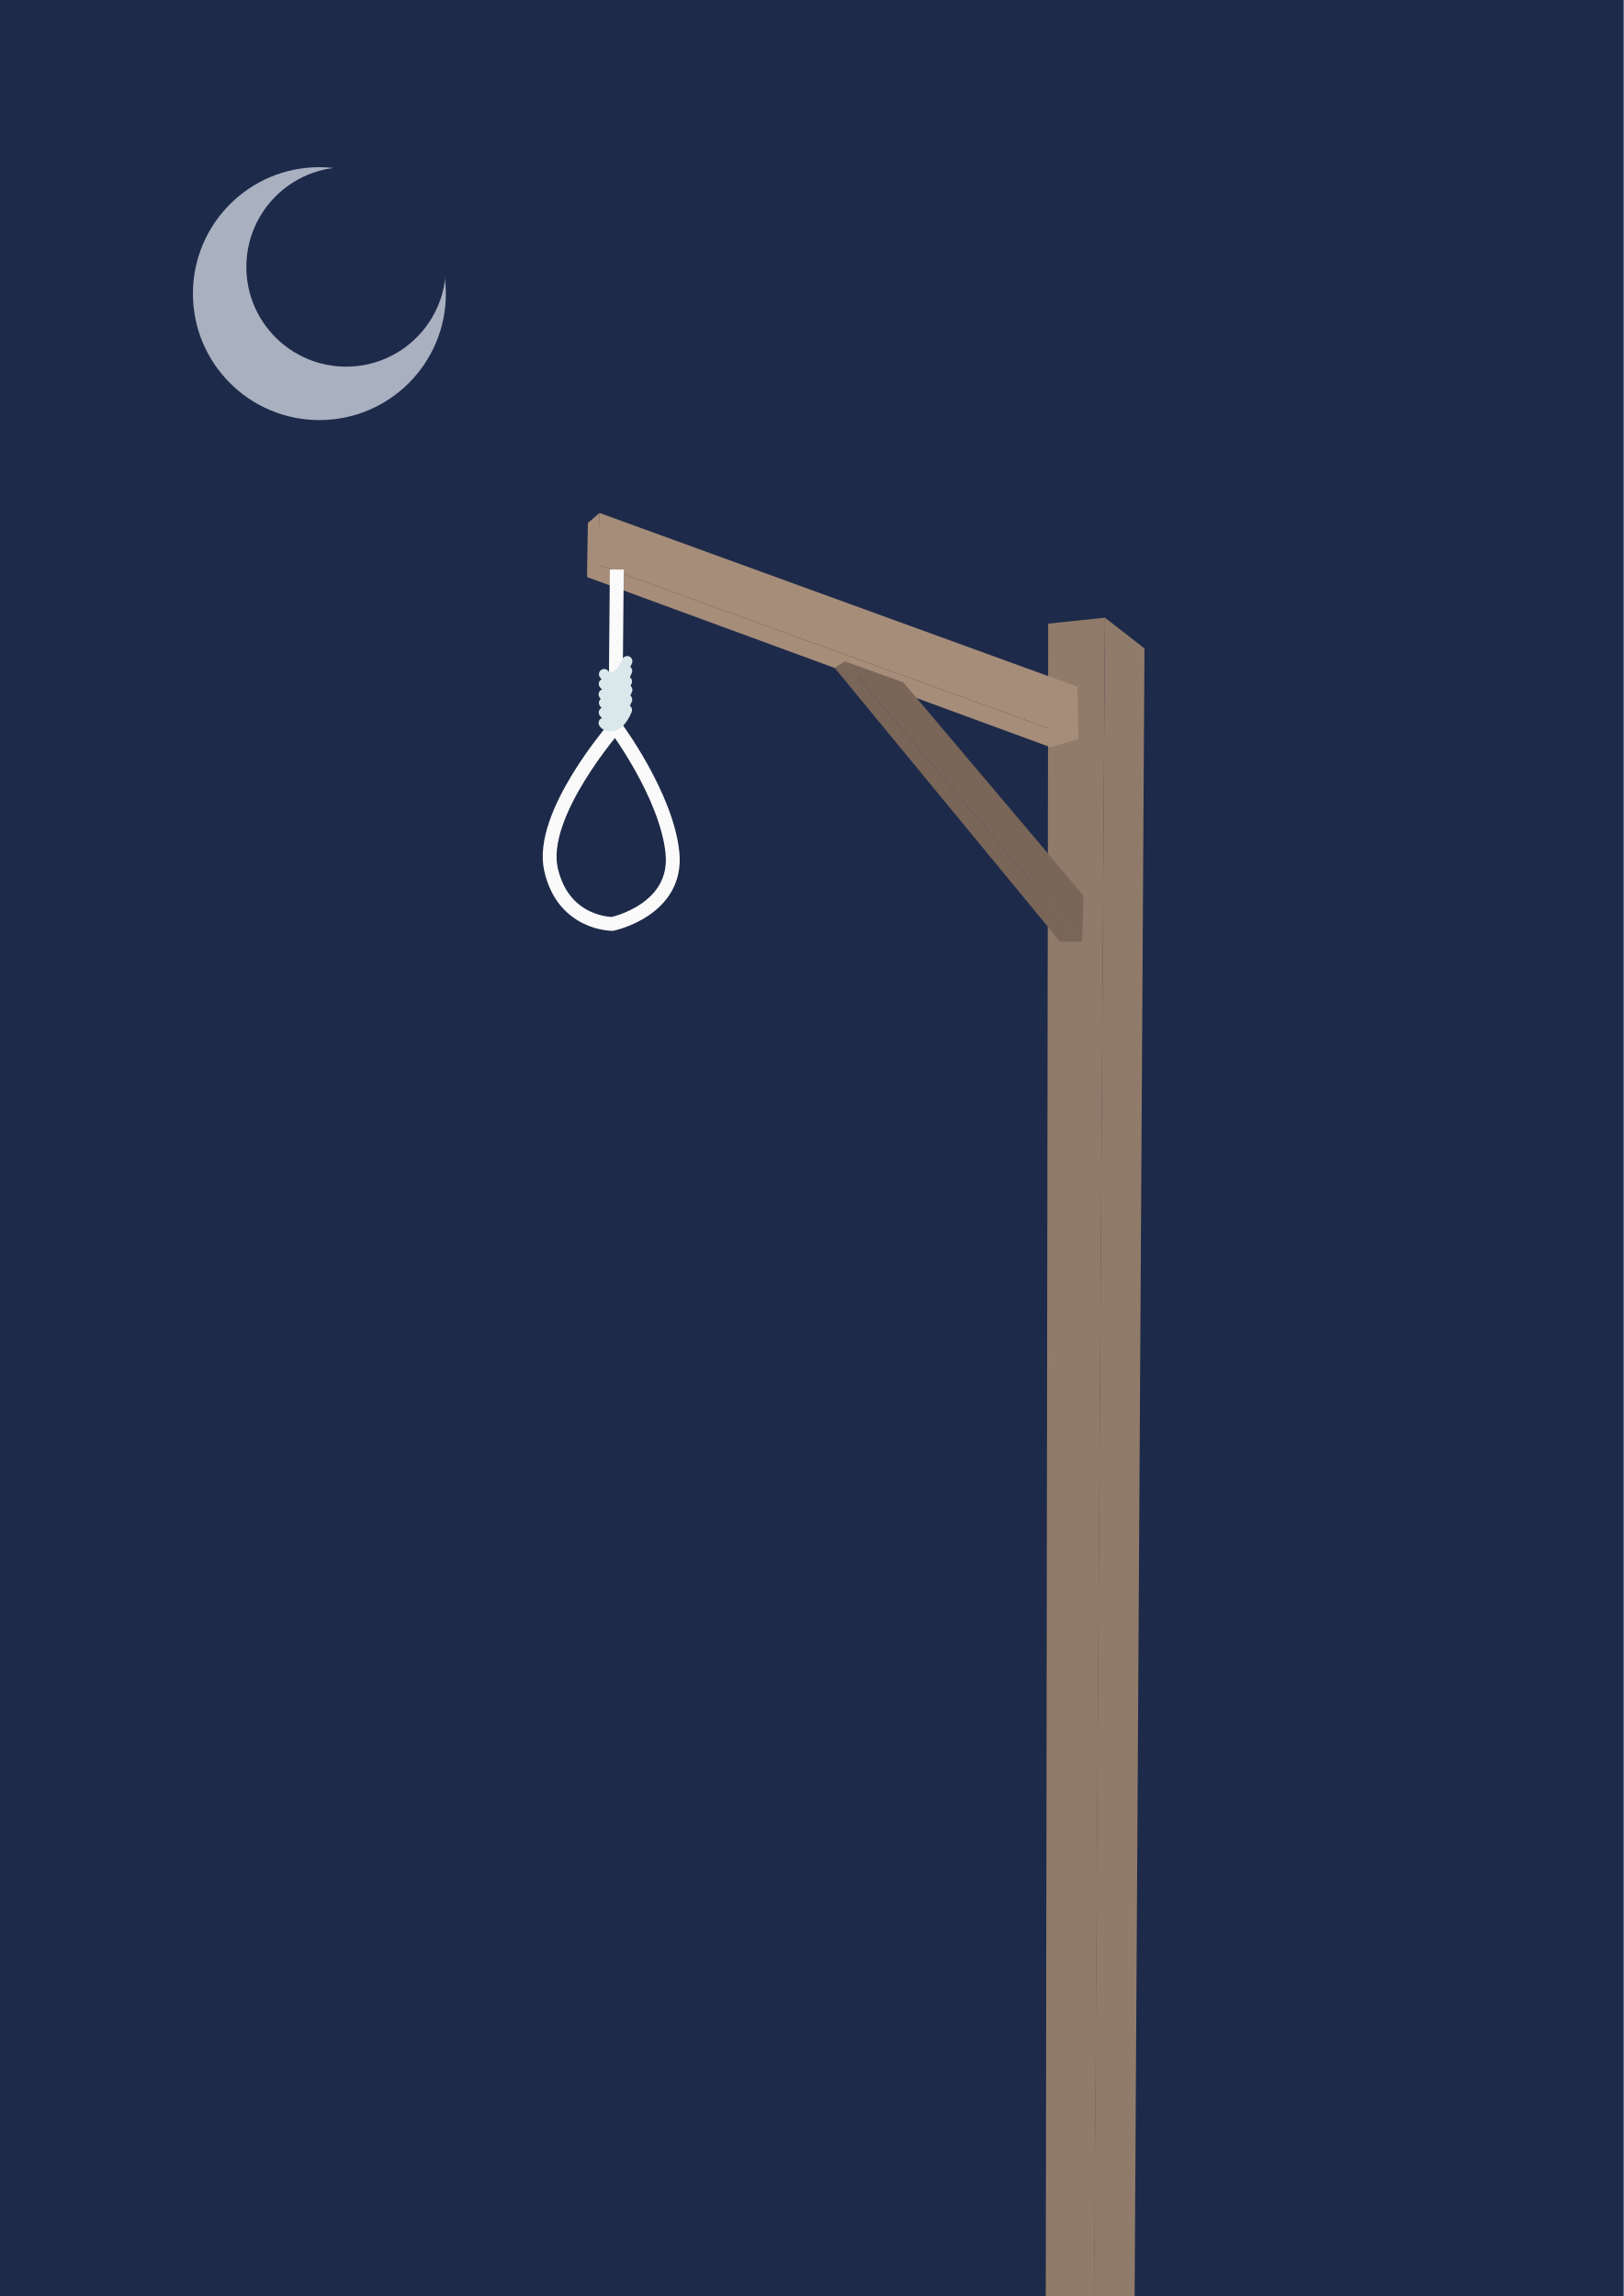
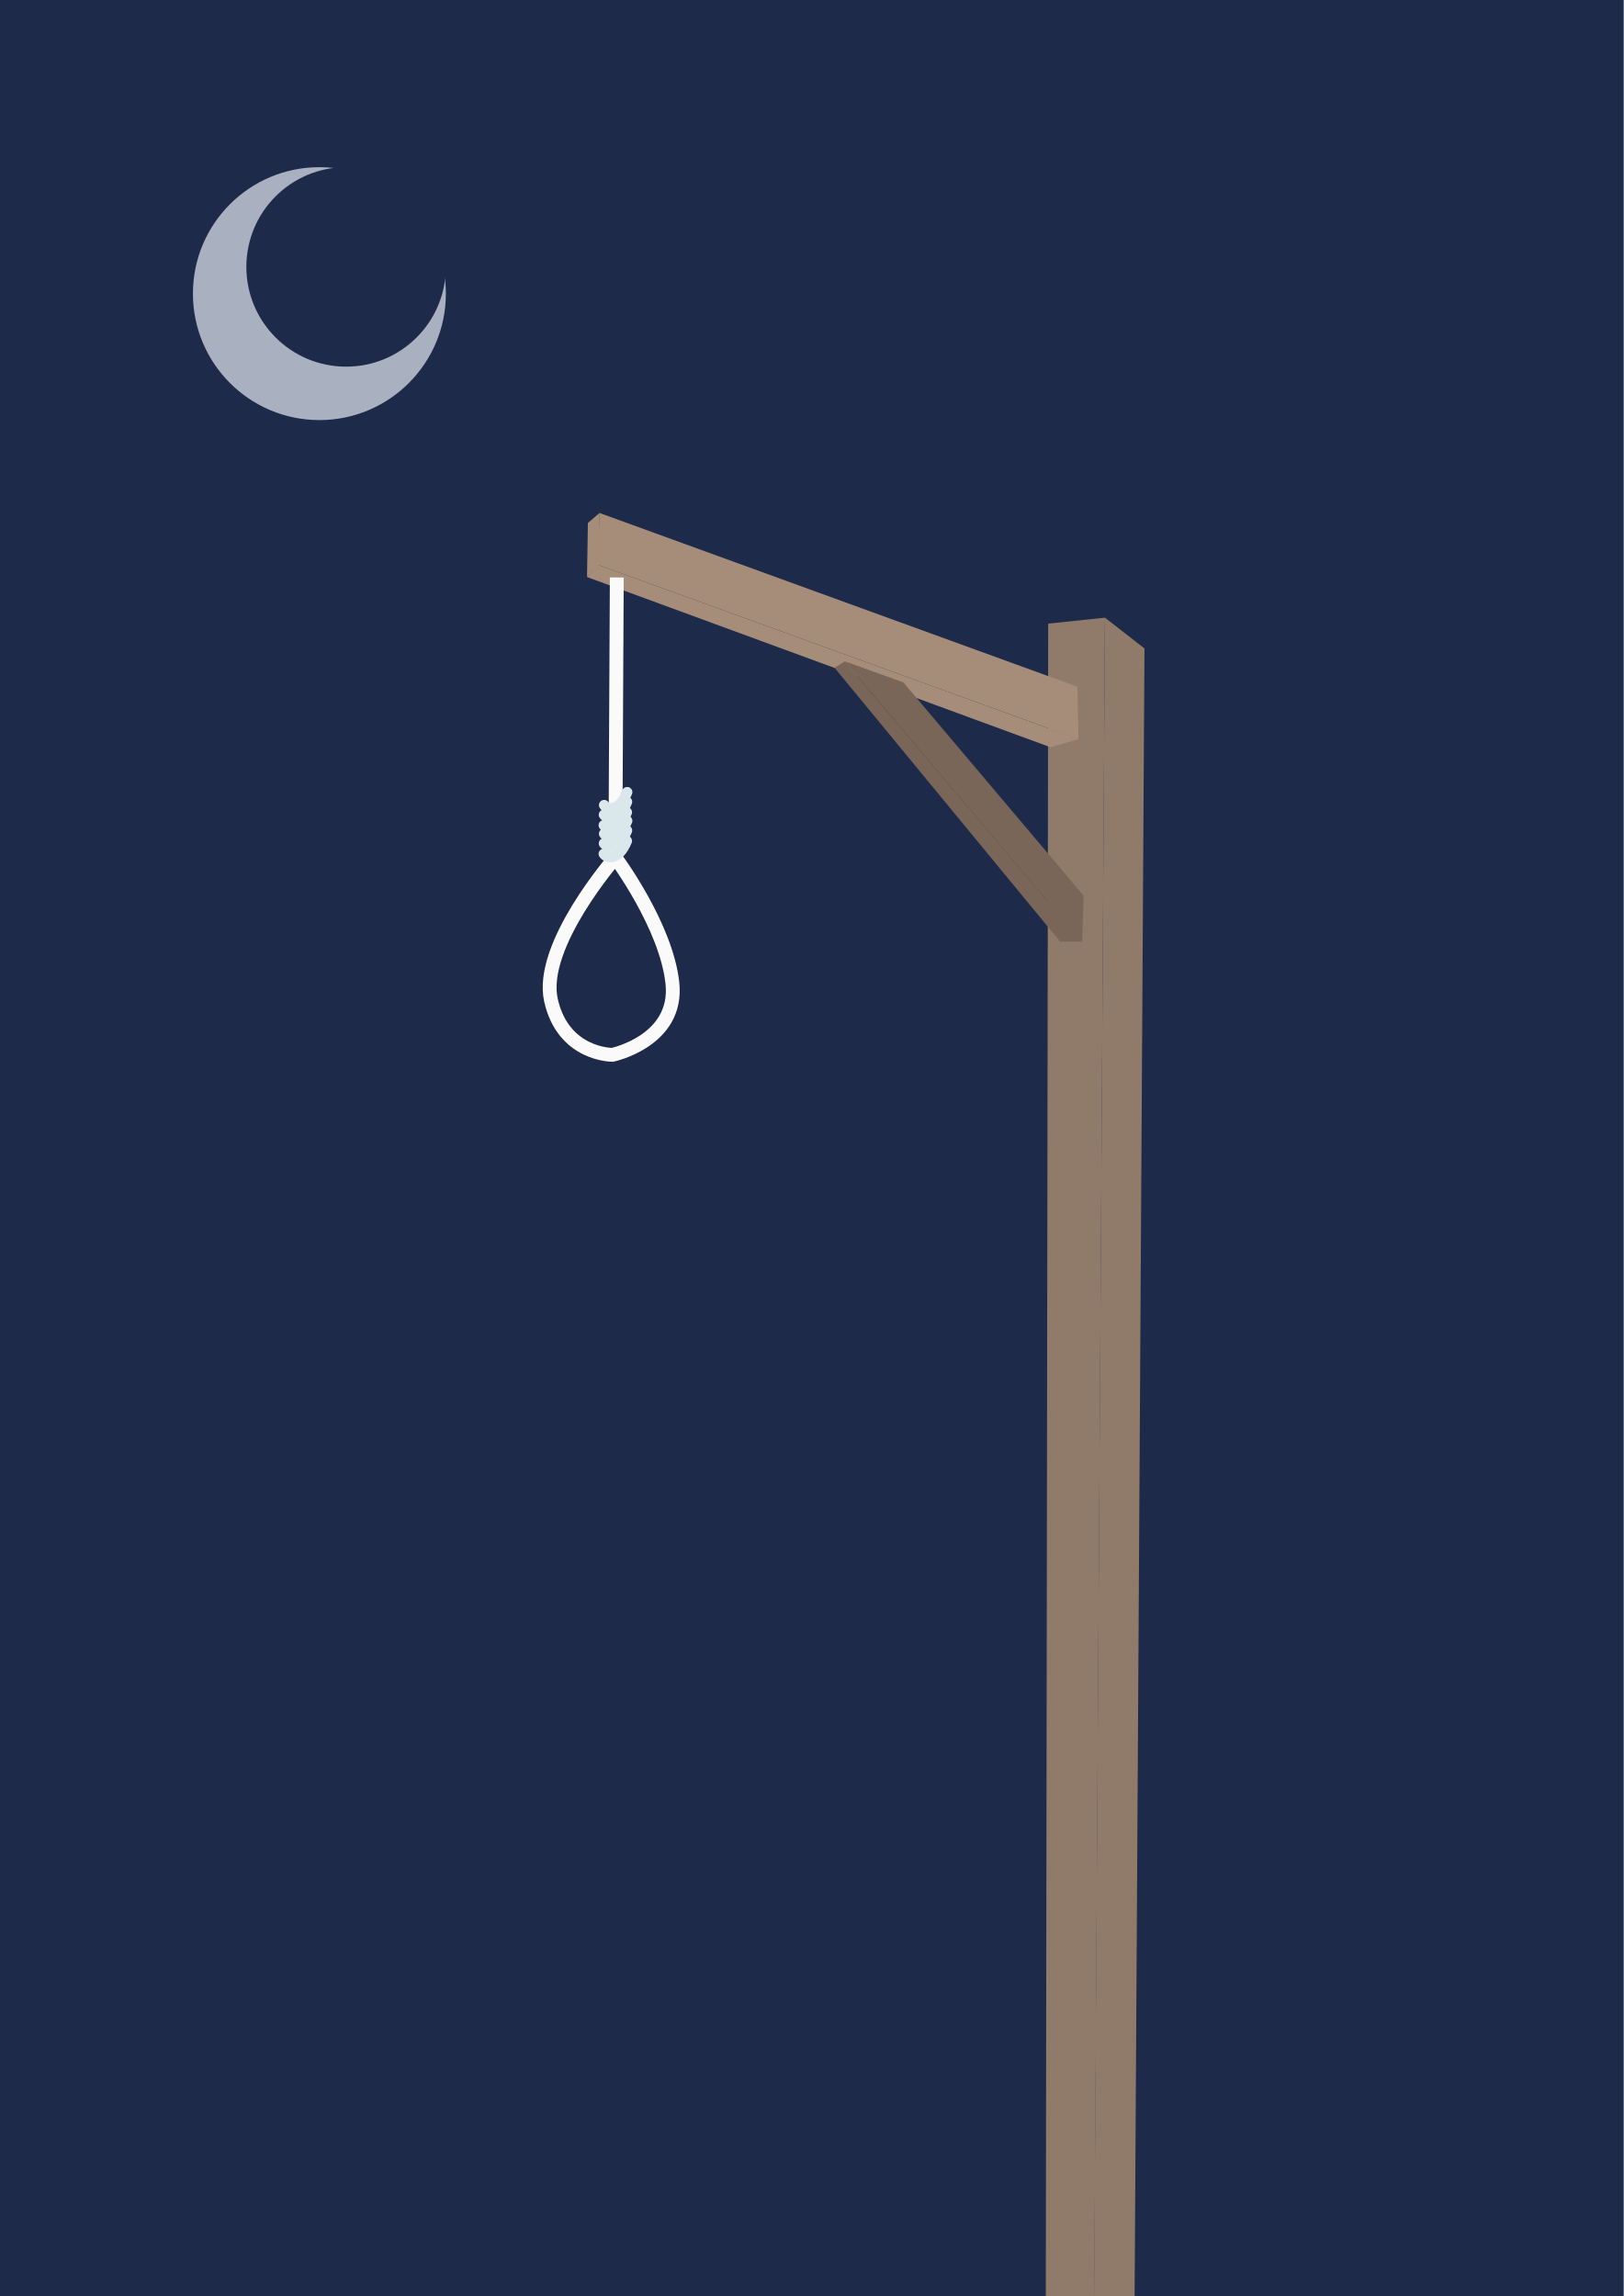
<svg xmlns="http://www.w3.org/2000/svg" width="210mm" height="297mm" viewBox="0 0 793.701 1122.52" version="1.1" id="svg1" xml:space="preserve">
  <defs id="defs1" />
  <g id="layer1">
    <rect style="fill:#1e2a49;stroke-width:0.378;stroke-linecap:round;stroke-linejoin:round;fill-opacity:1" id="rect1" width="793.701" height="1122.52" x="0" y="0" />
    <g id="g7" transform="matrix(0.7659502,0,0,0.7659502,90.13368,144.4823)">
      <path style="fill:#907b6a;fill-opacity:1;stroke:none;stroke-width:7.559;stroke-linecap:round;stroke-linejoin:round" d="M 580.445,1311.745 587.495,205.623 551.277,209.424 549.687,1309.188 Z" id="path1" />
      <g id="g6">
        <path style="fill:#907b6a;fill-opacity:1;stroke:none;stroke-width:7.559;stroke-linecap:round;stroke-linejoin:round" d="M 606.238,1307.981 612.712,225.262 587.481,205.62 580.316,1311.657 Z" id="path2" />
        <g id="g5" style="fill:#a68d7a;fill-opacity:1">
          <g id="g4" transform="translate(36)" style="fill:#a68d7a;fill-opacity:1">
            <path style="fill:#a68d7a;fill-opacity:1;stroke:none;stroke-width:7.559;stroke-linecap:round;stroke-linejoin:round" d="M 534.593,283.18 533.909,249.704 228.92,138.784 227.819,171.828 Z" id="path3" />
            <path style="fill:#a68d7a;fill-opacity:1;stroke:none;stroke-width:7.559;stroke-linecap:round;stroke-linejoin:round" d="m 534.528,283.164 -17.842,5.143 -295.759,-108.627 7.137,-7.767 z" id="path4" />
          </g>
          <path style="fill:#a68d7a;fill-opacity:1;stroke:none;stroke-width:7.559;stroke-linecap:round;stroke-linejoin:round" d="m 256.966,179.654 0.53,-34.473 7.432,-6.374 -0.252,33.176 z" id="path5" />
        </g>
      </g>
    </g>
    <path style="fill:#796659;fill-opacity:1;stroke:none;stroke-width:5.79;stroke-linecap:round;stroke-linejoin:round" d="m 528.962,460.659 c 0.734,-22.768 0.734,-22.768 0.734,-22.768 L 441.564,333.601 412.92,323.319 Z" id="path7" />
    <path style="fill:#796659;fill-opacity:1;stroke:none;stroke-width:5.79;stroke-linecap:round;stroke-linejoin:round" d="m 528.825,460.388 h -10.593 l -110.285,-133.914 5.012,-3.123 z" id="path8" />
-     <path style="fill:none;fill-opacity:1;stroke:#fafafa;stroke-width:6.77;stroke-linecap:square;stroke-linejoin:round;stroke-dasharray:none;stroke-opacity:1" d="m 301.484,281.837 -0.675,73.421 c 0,0 -37.53,42.896 -31.473,69.79 6.057,26.894 30.044,26.652 30.044,26.652 0,0 32.225,-6.784 29.317,-34.89 -2.908,-28.106 -27.888,-61.552 -27.888,-61.552" id="path9" />
-     <path style="fill:none;fill-opacity:1;stroke:#dae8eb;stroke-width:5.103;stroke-linecap:round;stroke-linejoin:round;stroke-dasharray:none;stroke-opacity:1" d="m 295.152,353.465 c 1.027,1.796 7.008,4.028 11.252,-6.327" id="path10" />
-     <path style="fill:none;fill-opacity:1;stroke:#dae8eb;stroke-width:5.103;stroke-linecap:round;stroke-linejoin:round;stroke-dasharray:none;stroke-opacity:1" d="m 295.236,348.349 c 1.027,1.796 7.008,4.028 11.252,-6.327" id="path11" />
-     <path style="fill:none;fill-opacity:1;stroke:#dae8eb;stroke-width:5.103;stroke-linecap:round;stroke-linejoin:round;stroke-dasharray:none;stroke-opacity:1" d="m 295.319,343.624 c 1.027,1.796 7.008,4.028 11.252,-6.327" id="path12" />
-     <path style="fill:none;fill-opacity:1;stroke:#dae8eb;stroke-width:5.103;stroke-linecap:round;stroke-linejoin:round;stroke-dasharray:none;stroke-opacity:1" d="m 295.152,339.465 c 1.027,1.796 7.008,4.028 11.252,-6.327" id="path13" />
-     <path style="fill:none;fill-opacity:1;stroke:#dae8eb;stroke-width:5.103;stroke-linecap:round;stroke-linejoin:round;stroke-dasharray:none;stroke-opacity:1" d="m 295.236,334.349 c 1.027,1.796 7.008,4.028 11.252,-6.327" id="path14" />
-     <path style="fill:none;fill-opacity:1;stroke:#dae8eb;stroke-width:5.103;stroke-linecap:round;stroke-linejoin:round;stroke-dasharray:none;stroke-opacity:1" d="m 295.319,329.624 c 1.027,1.796 7.008,4.028 11.252,-6.327" id="path15" />
+     <path style="fill:none;fill-opacity:1;stroke:#fafafa;stroke-width:6.77;stroke-linecap:square;stroke-linejoin:round;stroke-dasharray:none;stroke-opacity:1" d="m 301.484,285.704 -0.675,133.554 c 0,0 -37.53,42.896 -31.473,69.79 6.057,26.894 30.044,26.652 30.044,26.652 0,0 32.225,-6.784 29.317,-34.89 -2.908,-28.106 -27.888,-61.552 -27.888,-61.552" id="path9" />
+     <path style="fill:none;fill-opacity:1;stroke:#dae8eb;stroke-width:5.103;stroke-linecap:round;stroke-linejoin:round;stroke-dasharray:none;stroke-opacity:1" d="m 295.152,417.465 c 1.027,1.796 7.008,4.028 11.252,-6.327" id="path10" />
+     <path style="fill:none;fill-opacity:1;stroke:#dae8eb;stroke-width:5.103;stroke-linecap:round;stroke-linejoin:round;stroke-dasharray:none;stroke-opacity:1" d="m 295.236,412.349 c 1.027,1.796 7.008,4.028 11.252,-6.327" id="path11" />
+     <path style="fill:none;fill-opacity:1;stroke:#dae8eb;stroke-width:5.103;stroke-linecap:round;stroke-linejoin:round;stroke-dasharray:none;stroke-opacity:1" d="m 295.319,407.624 c 1.027,1.796 7.008,4.028 11.252,-6.327" id="path12" />
+     <path style="fill:none;fill-opacity:1;stroke:#dae8eb;stroke-width:5.103;stroke-linecap:round;stroke-linejoin:round;stroke-dasharray:none;stroke-opacity:1" d="m 295.152,403.465 c 1.027,1.796 7.008,4.028 11.252,-6.327" id="path13" />
+     <path style="fill:none;fill-opacity:1;stroke:#dae8eb;stroke-width:5.103;stroke-linecap:round;stroke-linejoin:round;stroke-dasharray:none;stroke-opacity:1" d="m 295.236,398.349 c 1.027,1.796 7.008,4.028 11.252,-6.327" id="path14" />
+     <path style="fill:none;fill-opacity:1;stroke:#dae8eb;stroke-width:5.103;stroke-linecap:round;stroke-linejoin:round;stroke-dasharray:none;stroke-opacity:1" d="m 295.319,393.624 c 1.027,1.796 7.008,4.028 11.252,-6.327" id="path15" />
    <circle style="fill:#a9b0c0;fill-opacity:1;stroke:none;stroke-width:5.669;stroke-linecap:round;stroke-linejoin:round;stroke-dasharray:none;stroke-opacity:1" id="path16" cx="156.128" cy="143.554" r="61.823" />
    <circle style="fill:#1e2a49;fill-opacity:1;stroke:none;stroke-width:4.472;stroke-linecap:round;stroke-linejoin:round;stroke-dasharray:none;stroke-opacity:1" id="circle16" cx="169.187" cy="130.495" r="48.763" />
  </g>
</svg>
